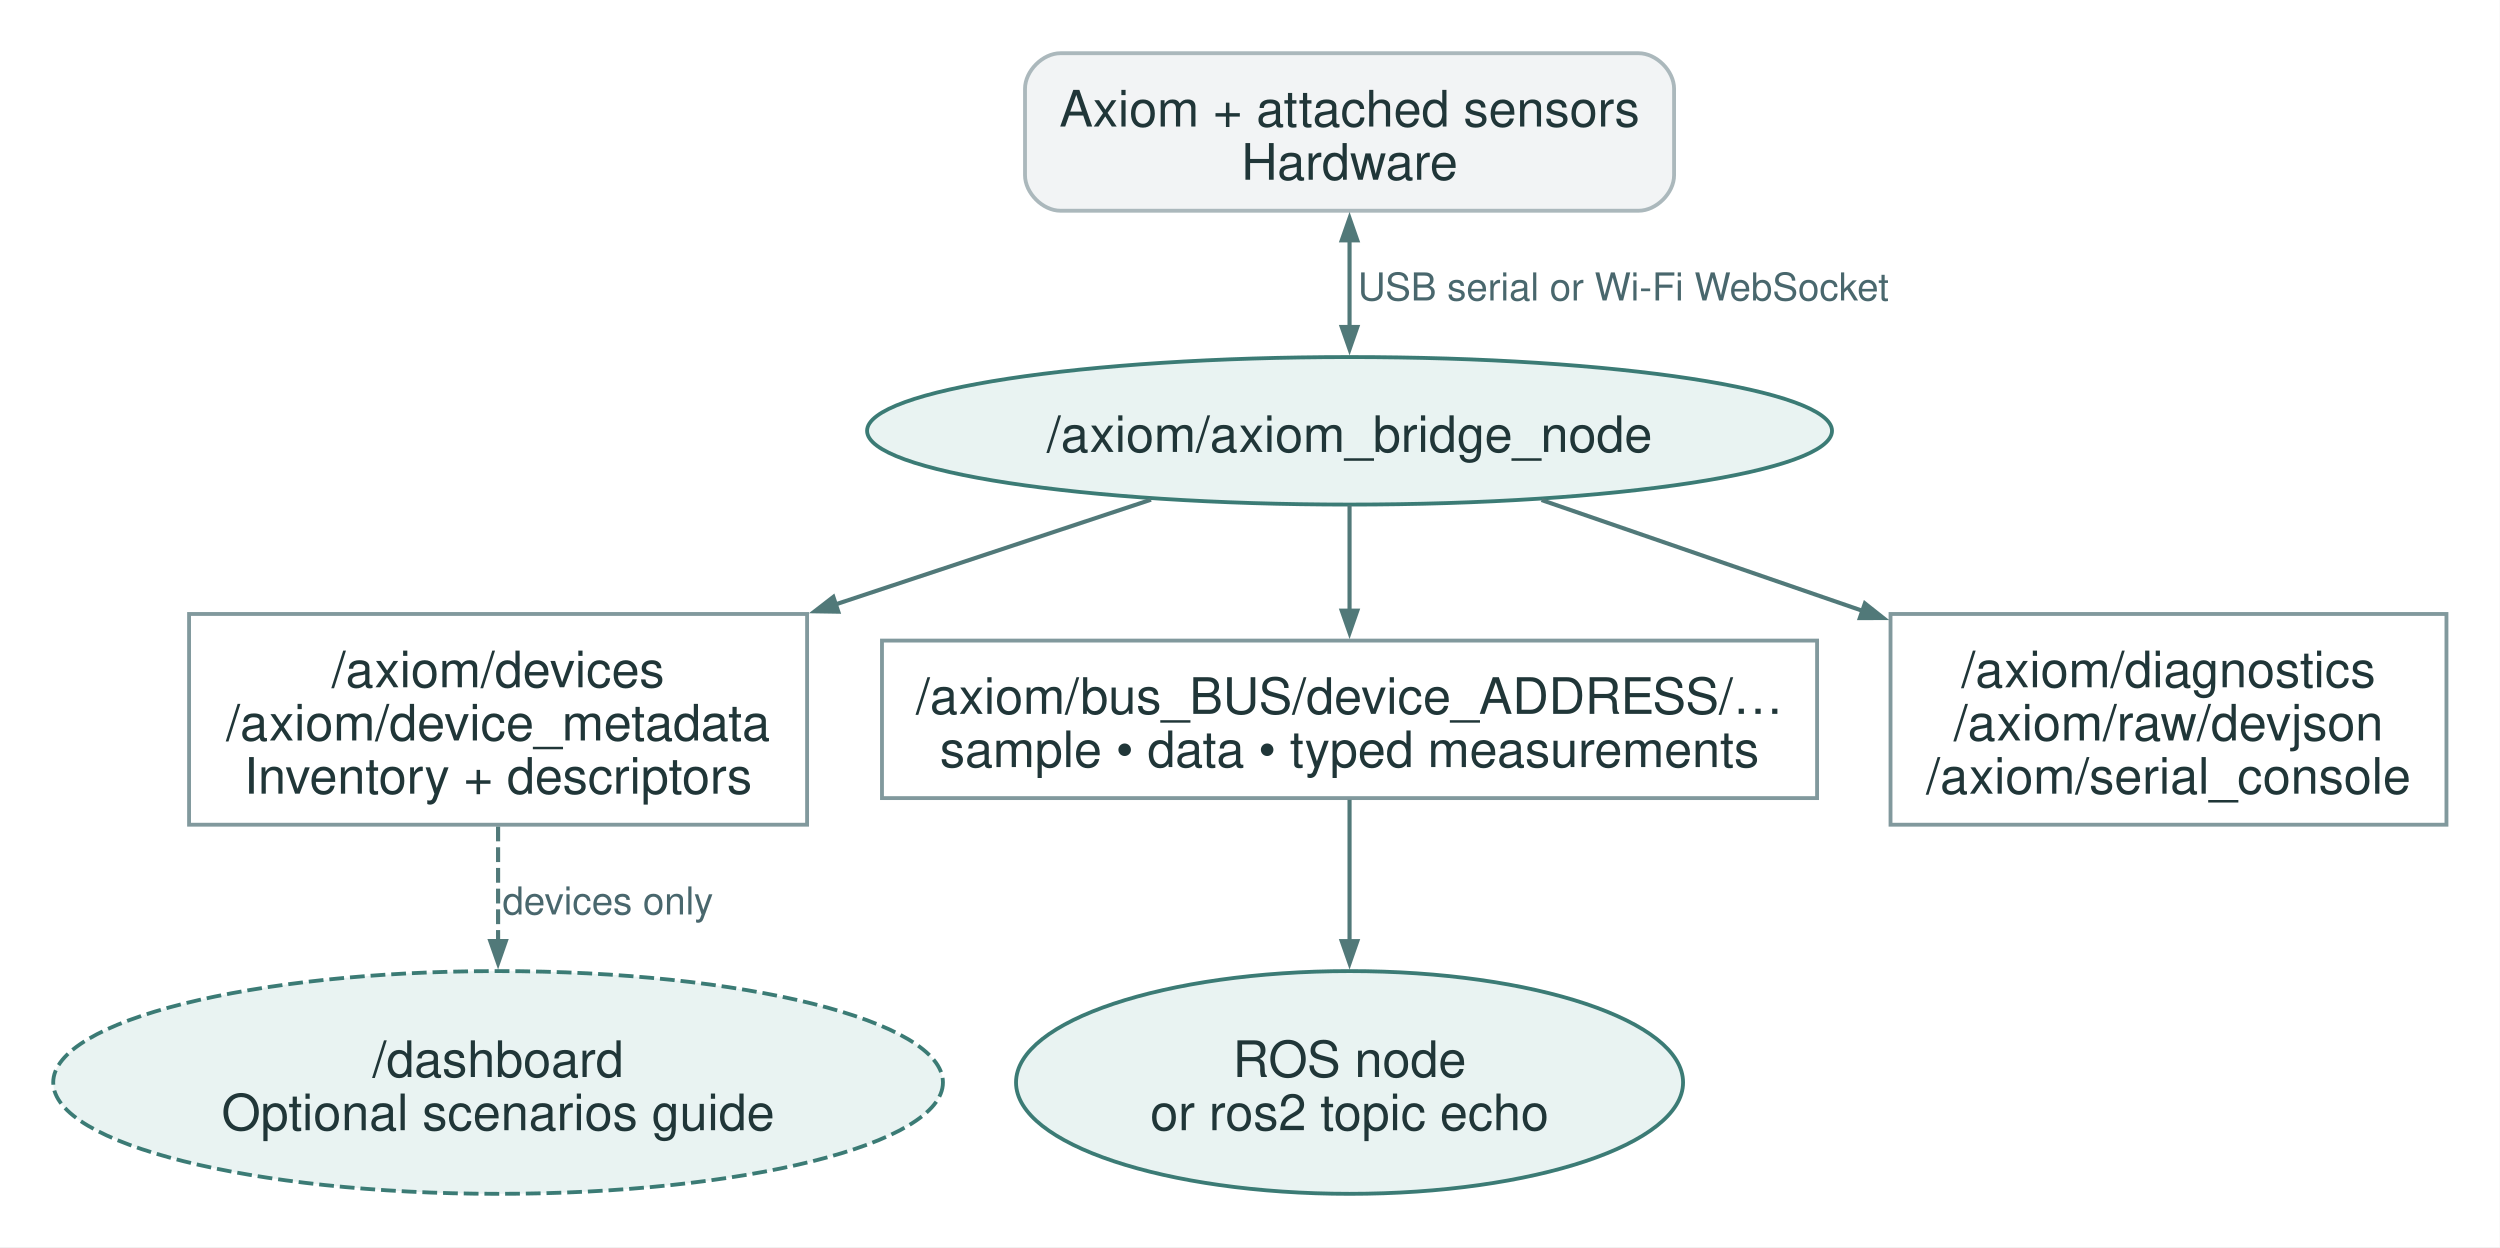
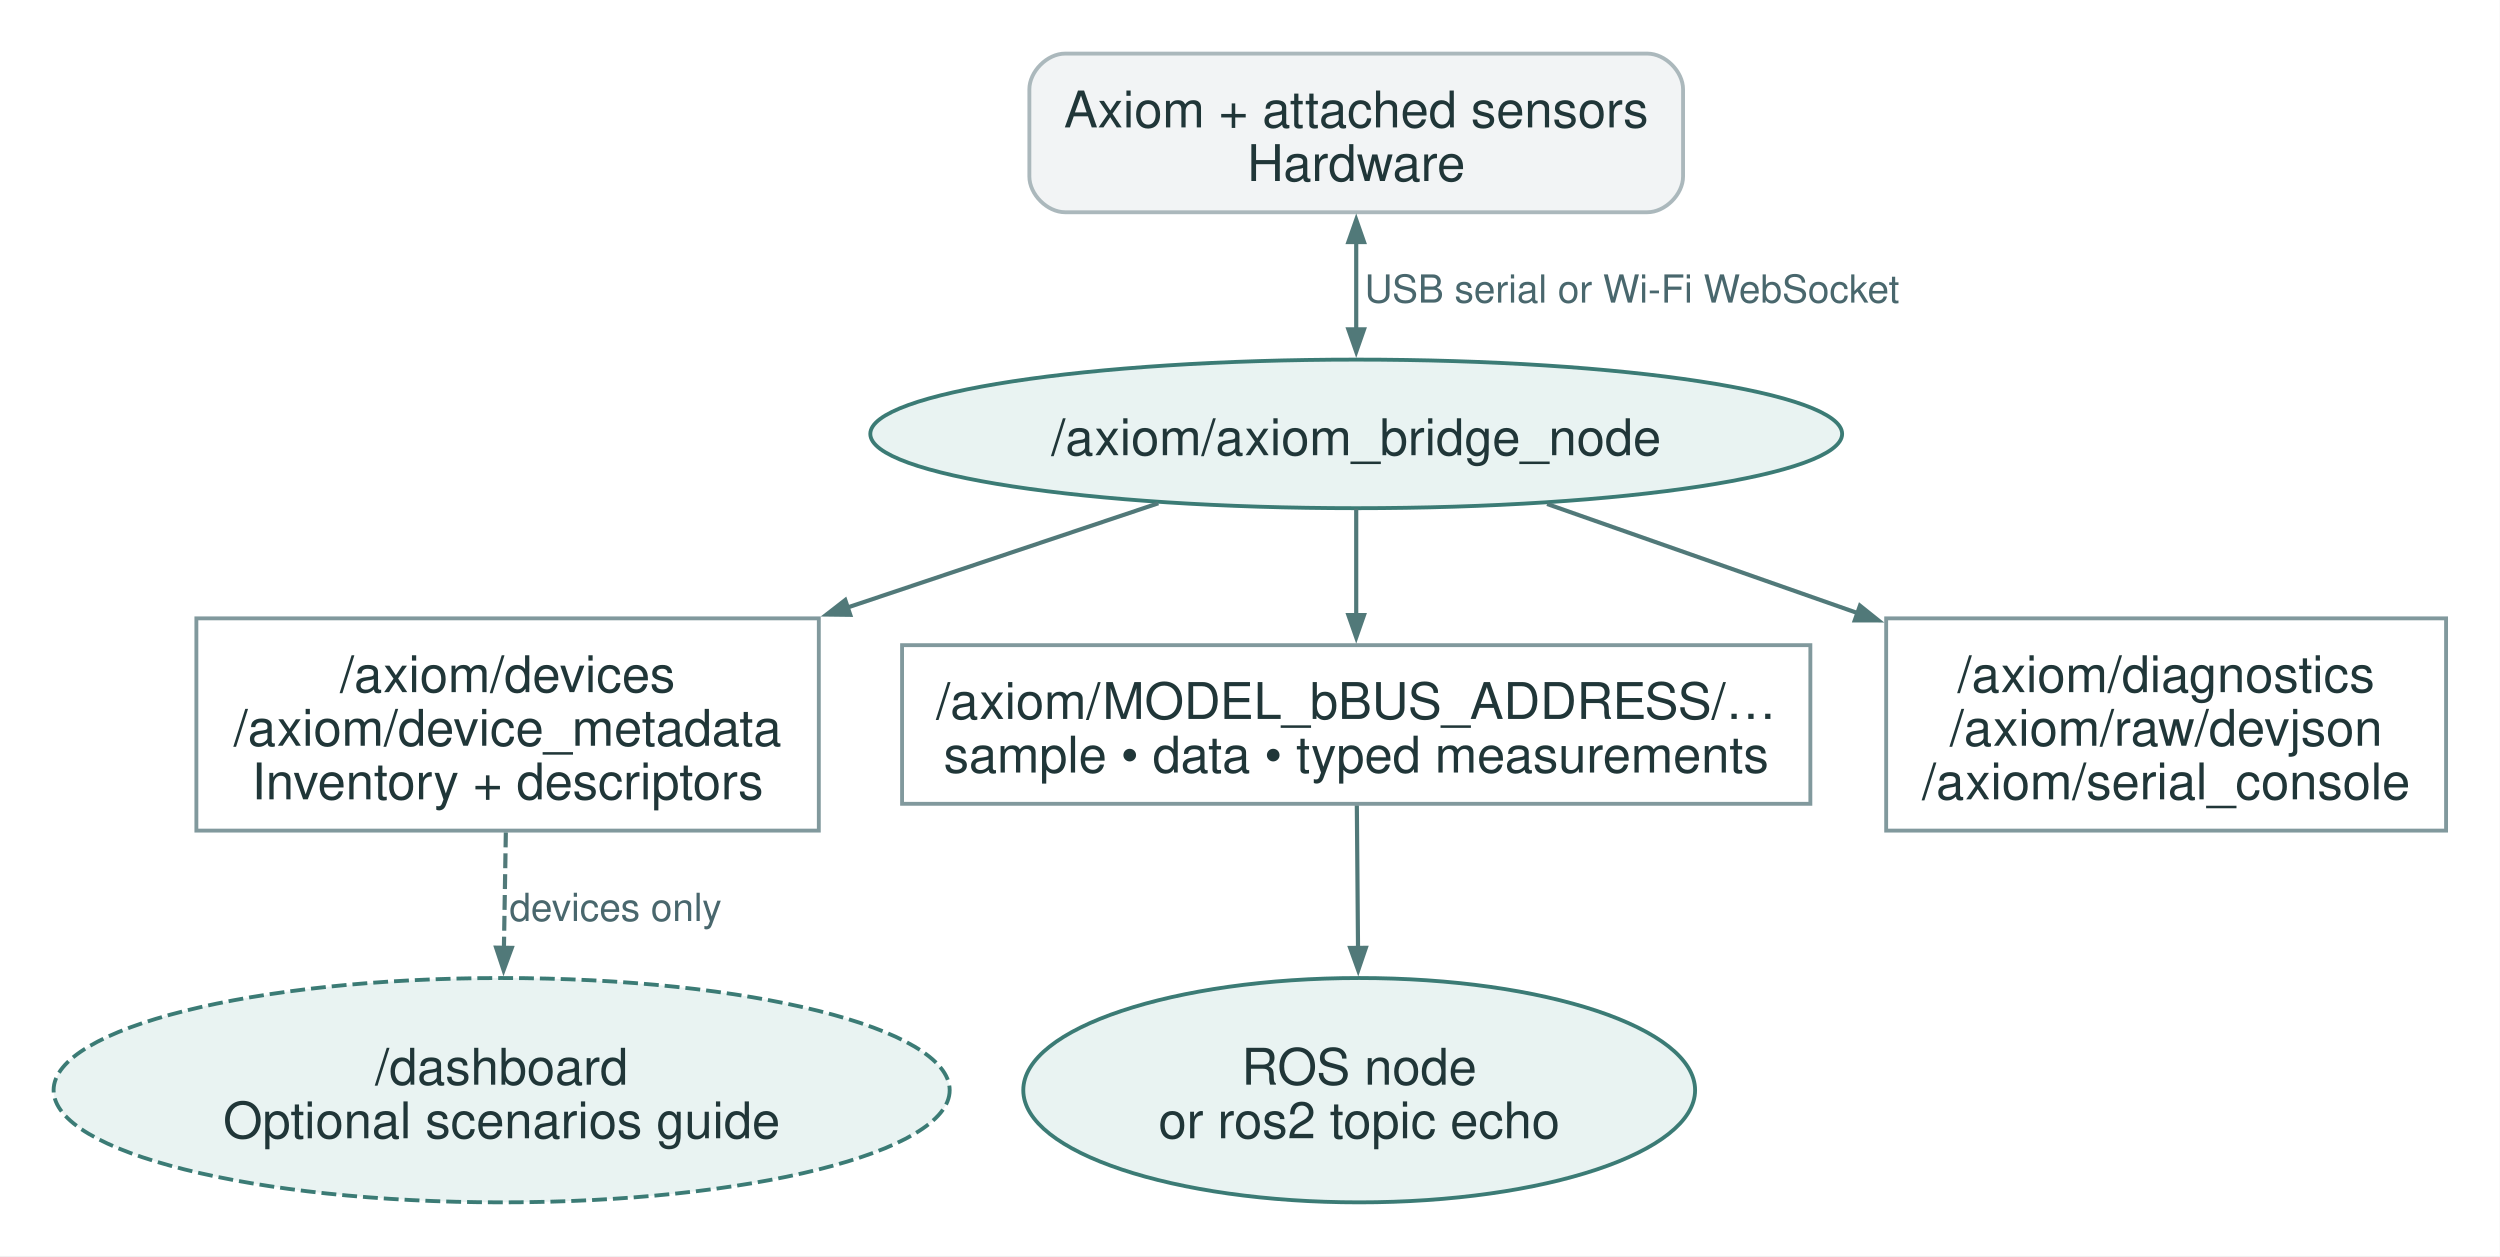
- <svg xmlns="http://www.w3.org/2000/svg" width="2114pt" height="1055pt" viewBox="0.00 0.00 2114.00 1055.00">
+ <svg xmlns="http://www.w3.org/2000/svg" width="2099pt" height="1055pt" viewBox="0.00 0.00 2099.00 1055.00">
  <g id="graph0" class="graph" transform="scale(2.5 2.5) rotate(0) translate(18 403.8)">
-     <polygon fill="white" stroke="none" points="-18,18 -18,-403.8 827.49,-403.8 827.49,18 -18,18" />
+     <polygon fill="white" stroke="none" points="-18,18 -18,-403.8 821.49,-403.8 821.49,18 -18,18" />
    <g id="node1" class="node">
-       <path fill="#f2f4f5" stroke="#abb8bc" stroke-width="1.3" d="M536.24,-385.8C536.24,-385.8 340.7,-385.8 340.7,-385.8 334.7,-385.8 328.7,-379.8 328.7,-373.8 328.7,-373.8 328.7,-344.52 328.7,-344.52 328.7,-338.52 334.7,-332.52 340.7,-332.52 340.7,-332.52 536.24,-332.52 536.24,-332.52 542.24,-332.52 548.24,-338.52 548.24,-344.52 548.24,-344.52 548.24,-373.8 548.24,-373.8 548.24,-379.8 542.24,-385.8 536.24,-385.8" />
-       <text xml:space="preserve" text-anchor="middle" x="438.47" y="-361.01" font-family="Helvetica,sans-Serif" font-size="17.00" fill="#203638">Axiom + attached sensors</text>
-       <text xml:space="preserve" text-anchor="middle" x="438.47" y="-343.01" font-family="Helvetica,sans-Serif" font-size="17.00" fill="#203638">Hardware</text>
+       <path fill="#f2f4f5" stroke="#abb8bc" stroke-width="1.3" d="M535.24,-385.8C535.24,-385.8 339.7,-385.8 339.7,-385.8 333.7,-385.8 327.7,-379.8 327.7,-373.8 327.7,-373.8 327.7,-344.52 327.7,-344.52 327.7,-338.52 333.7,-332.52 339.7,-332.52 339.7,-332.52 535.24,-332.52 535.24,-332.52 541.24,-332.52 547.24,-338.52 547.24,-344.52 547.24,-344.52 547.24,-373.8 547.24,-373.8 547.24,-379.8 541.24,-385.8 535.24,-385.8" />
+       <text xml:space="preserve" text-anchor="middle" x="437.47" y="-361.01" font-family="Helvetica,sans-Serif" font-size="17.00" fill="#203638">Axiom + attached sensors</text>
+       <text xml:space="preserve" text-anchor="middle" x="437.47" y="-343.01" font-family="Helvetica,sans-Serif" font-size="17.00" fill="#203638">Hardware</text>
    </g>
    <g id="node2" class="node">
-       <ellipse fill="#e9f3f2" stroke="#3b7b75" stroke-width="1.3" cx="438.47" cy="-258.08" rx="163.19" ry="24.95" />
-       <text xml:space="preserve" text-anchor="middle" x="438.47" y="-250.93" font-family="Helvetica,sans-Serif" font-size="17.00" fill="#203638">/axiom/axiom_bridge_node</text>
+       <ellipse fill="#e9f3f2" stroke="#3b7b75" stroke-width="1.3" cx="437.47" cy="-258.08" rx="163.19" ry="24.95" />
+       <text xml:space="preserve" text-anchor="middle" x="437.47" y="-250.93" font-family="Helvetica,sans-Serif" font-size="17.00" fill="#203638">/axiom/axiom_bridge_node</text>
    </g>
    <g id="edge1" class="edge">
-       <path fill="none" stroke="#517979" stroke-width="1.4" d="M438.47,-322.57C438.47,-312.98 438.47,-302.62 438.47,-293.11" />
-       <polygon fill="#517979" stroke="#517979" stroke-width="1.4" points="435.84,-322.51 438.47,-330.01 441.09,-322.51 435.84,-322.51" />
-       <polygon fill="#517979" stroke="#517979" stroke-width="1.4" points="441.09,-293.19 438.47,-285.69 435.84,-293.19 441.09,-293.19" />
-       <text xml:space="preserve" text-anchor="middle" x="531.09" y="-302.17" font-family="Helvetica,sans-Serif" font-size="13.00" fill="#49676d">USB serial or Wi-Fi WebSocket</text>
+       <path fill="none" stroke="#517979" stroke-width="1.4" d="M437.47,-322.57C437.47,-312.98 437.47,-302.62 437.47,-293.11" />
+       <polygon fill="#517979" stroke="#517979" stroke-width="1.4" points="434.84,-322.51 437.47,-330.01 440.09,-322.51 434.84,-322.51" />
+       <polygon fill="#517979" stroke="#517979" stroke-width="1.4" points="440.09,-293.19 437.47,-285.69 434.84,-293.19 440.09,-293.19" />
+       <text xml:space="preserve" text-anchor="middle" x="530.09" y="-302.17" font-family="Helvetica,sans-Serif" font-size="13.00" fill="#49676d">USB serial or Wi-Fi WebSocket</text>
    </g>
    <g id="node3" class="node">
-       <polygon fill="white" stroke="#81999d" stroke-width="1.3" points="254.99,-196.13 45.95,-196.13 45.95,-124.85 254.99,-124.85 254.99,-196.13" />
-       <text xml:space="preserve" text-anchor="middle" x="150.47" y="-171.34" font-family="Helvetica,sans-Serif" font-size="17.00" fill="#203638">/axiom/devices</text>
-       <text xml:space="preserve" text-anchor="middle" x="150.47" y="-153.34" font-family="Helvetica,sans-Serif" font-size="17.00" fill="#203638">/axiom/device_metadata</text>
-       <text xml:space="preserve" text-anchor="middle" x="150.47" y="-135.34" font-family="Helvetica,sans-Serif" font-size="17.00" fill="#203638">Inventory + descriptors</text>
+       <polygon fill="white" stroke="#81999d" stroke-width="1.3" points="256.99,-196.13 47.95,-196.13 47.95,-124.85 256.99,-124.85 256.99,-196.13" />
+       <text xml:space="preserve" text-anchor="middle" x="152.47" y="-171.34" font-family="Helvetica,sans-Serif" font-size="17.00" fill="#203638">/axiom/devices</text>
+       <text xml:space="preserve" text-anchor="middle" x="152.47" y="-153.34" font-family="Helvetica,sans-Serif" font-size="17.00" fill="#203638">/axiom/device_metadata</text>
+       <text xml:space="preserve" text-anchor="middle" x="152.47" y="-135.34" font-family="Helvetica,sans-Serif" font-size="17.00" fill="#203638">Inventory + descriptors</text>
    </g>
    <g id="edge2" class="edge">
-       <path fill="none" stroke="#517979" stroke-width="1.4" d="M371.31,-234.79C339.59,-224.26 300.83,-211.4 264.7,-199.4" />
-       <polygon fill="#517979" stroke="#517979" stroke-width="1.4" points="265.53,-196.91 257.58,-197.04 263.87,-201.9 265.53,-196.91" />
+       <path fill="none" stroke="#517979" stroke-width="1.4" d="M371.01,-234.79C339.92,-224.36 302.01,-211.64 266.54,-199.75" />
+       <polygon fill="#517979" stroke="#517979" stroke-width="1.4" points="267.54,-197.32 259.6,-197.42 265.87,-202.29 267.54,-197.32" />
    </g>
    <g id="node4" class="node">
-       <polygon fill="white" stroke="#81999d" stroke-width="1.3" points="596.61,-187.13 280.32,-187.13 280.32,-133.85 596.61,-133.85 596.61,-187.13" />
-       <text xml:space="preserve" text-anchor="middle" x="438.47" y="-162.34" font-family="Helvetica,sans-Serif" font-size="17.00" fill="#203638">/axiom/bus_BUS/device_ADDRESS/…</text>
-       <text xml:space="preserve" text-anchor="middle" x="438.47" y="-144.34" font-family="Helvetica,sans-Serif" font-size="17.00" fill="#203638">sample • data • typed measurements</text>
+       <polygon fill="white" stroke="#81999d" stroke-width="1.3" points="589.99,-187.13 284.95,-187.13 284.95,-133.85 589.99,-133.85 589.99,-187.13" />
+       <text xml:space="preserve" text-anchor="middle" x="437.47" y="-162.34" font-family="Helvetica,sans-Serif" font-size="17.00" fill="#203638">/axiom/MODEL_bBUS_ADDRESS/…</text>
+       <text xml:space="preserve" text-anchor="middle" x="437.47" y="-144.34" font-family="Helvetica,sans-Serif" font-size="17.00" fill="#203638">sample • data • typed measurements</text>
    </g>
    <g id="edge3" class="edge">
-       <path fill="none" stroke="#517979" stroke-width="1.4" d="M438.47,-232.96C438.47,-222.05 438.47,-208.93 438.47,-196.94" />
-       <polygon fill="#517979" stroke="#517979" stroke-width="1.4" points="441.09,-197.24 438.47,-189.74 435.84,-197.24 441.09,-197.24" />
+       <path fill="none" stroke="#517979" stroke-width="1.4" d="M437.47,-232.96C437.47,-222.05 437.47,-208.93 437.47,-196.94" />
+       <polygon fill="#517979" stroke="#517979" stroke-width="1.4" points="440.09,-197.24 437.47,-189.74 434.84,-197.24 440.09,-197.24" />
    </g>
    <g id="node5" class="node">
-       <polygon fill="white" stroke="#81999d" stroke-width="1.3" points="809.49,-196.13 621.45,-196.13 621.45,-124.85 809.49,-124.85 809.49,-196.13" />
-       <text xml:space="preserve" text-anchor="middle" x="715.47" y="-171.34" font-family="Helvetica,sans-Serif" font-size="17.00" fill="#203638">/axiom/diagnostics</text>
-       <text xml:space="preserve" text-anchor="middle" x="715.47" y="-153.34" font-family="Helvetica,sans-Serif" font-size="17.00" fill="#203638">/axiom/raw/devjson</text>
-       <text xml:space="preserve" text-anchor="middle" x="715.47" y="-135.34" font-family="Helvetica,sans-Serif" font-size="17.00" fill="#203638">/axiom/serial_console</text>
+       <polygon fill="white" stroke="#81999d" stroke-width="1.3" points="803.49,-196.13 615.45,-196.13 615.45,-124.85 803.49,-124.85 803.49,-196.13" />
+       <text xml:space="preserve" text-anchor="middle" x="709.47" y="-171.34" font-family="Helvetica,sans-Serif" font-size="17.00" fill="#203638">/axiom/diagnostics</text>
+       <text xml:space="preserve" text-anchor="middle" x="709.47" y="-153.34" font-family="Helvetica,sans-Serif" font-size="17.00" fill="#203638">/axiom/raw/devjson</text>
+       <text xml:space="preserve" text-anchor="middle" x="709.47" y="-135.34" font-family="Helvetica,sans-Serif" font-size="17.00" fill="#203638">/axiom/serial_console</text>
    </g>
    <g id="edge4" class="edge">
-       <path fill="none" stroke="#517979" stroke-width="1.4" d="M503.41,-234.67C535.83,-223.48 575.83,-209.68 612.31,-197.08" />
-       <polygon fill="#517979" stroke="#517979" stroke-width="1.4" points="612.78,-199.7 619.01,-194.77 611.07,-194.74 612.78,-199.7" />
+       <path fill="none" stroke="#517979" stroke-width="1.4" d="M501.58,-234.54C532.71,-223.6 570.89,-210.19 606,-197.85" />
+       <polygon fill="#517979" stroke="#517979" stroke-width="1.4" points="606.65,-200.4 612.85,-195.44 604.91,-195.45 606.65,-200.4" />
    </g>
    <g id="node7" class="node">
      <ellipse fill="#e9f3f2" stroke="#3b7b75" stroke-width="1.3" stroke-dasharray="5,2" cx="150.47" cy="-37.67" rx="150.47" ry="37.67" />
      <text xml:space="preserve" text-anchor="middle" x="150.47" y="-39.52" font-family="Helvetica,sans-Serif" font-size="17.00" fill="#203638">/dashboard</text>
      <text xml:space="preserve" text-anchor="middle" x="150.47" y="-21.52" font-family="Helvetica,sans-Serif" font-size="17.00" fill="#203638">Optional scenarios guide</text>
    </g>
    <g id="edge5" class="edge">
-       <path fill="none" stroke="#517979" stroke-width="1.4" stroke-dasharray="5,2" d="M150.47,-124.22C150.47,-112 150.47,-98.11 150.47,-85.14" />
-       <polygon fill="#517979" stroke="#517979" stroke-width="1.4" points="153.09,-85.5 150.47,-78 147.84,-85.5 153.09,-85.5" />
-       <text xml:space="preserve" text-anchor="middle" x="187.59" y="-94.5" font-family="Helvetica,sans-Serif" font-size="13.00" fill="#49676d">devices only</text>
+       <path fill="none" stroke="#517979" stroke-width="1.4" stroke-dasharray="5,2" d="M151.88,-124.22C151.68,-112 151.45,-98.11 151.23,-85.14" />
+       <polygon fill="#517979" stroke="#517979" stroke-width="1.4" points="153.87,-85.46 151.12,-78 148.62,-85.54 153.87,-85.46" />
+       <text xml:space="preserve" text-anchor="middle" x="188.71" y="-94.5" font-family="Helvetica,sans-Serif" font-size="13.00" fill="#49676d">devices only</text>
    </g>
    <g id="node6" class="node">
      <ellipse fill="#e9f3f2" stroke="#3b7b75" stroke-width="1.3" cx="438.47" cy="-37.67" rx="112.81" ry="37.67" />
      <text xml:space="preserve" text-anchor="middle" x="438.47" y="-39.52" font-family="Helvetica,sans-Serif" font-size="17.00" fill="#203638">ROS node</text>
      <text xml:space="preserve" text-anchor="middle" x="438.47" y="-21.52" font-family="Helvetica,sans-Serif" font-size="17.00" fill="#203638">or ros2 topic echo</text>
    </g>
    <g id="edge6" class="edge">
-       <path fill="none" stroke="#517979" stroke-width="1.4" d="M438.47,-133.27C438.47,-119.24 438.47,-101.52 438.47,-85.23" />
-       <polygon fill="#517979" stroke="#517979" stroke-width="1.4" points="441.09,-85.46 438.47,-77.96 435.84,-85.46 441.09,-85.46" />
+       <path fill="none" stroke="#517979" stroke-width="1.4" d="M437.68,-133.27C437.8,-119.24 437.95,-101.52 438.08,-85.23" />
+       <polygon fill="#517979" stroke="#517979" stroke-width="1.4" points="440.7,-85.48 438.14,-77.96 435.45,-85.44 440.7,-85.48" />
    </g>
  </g>
</svg>
